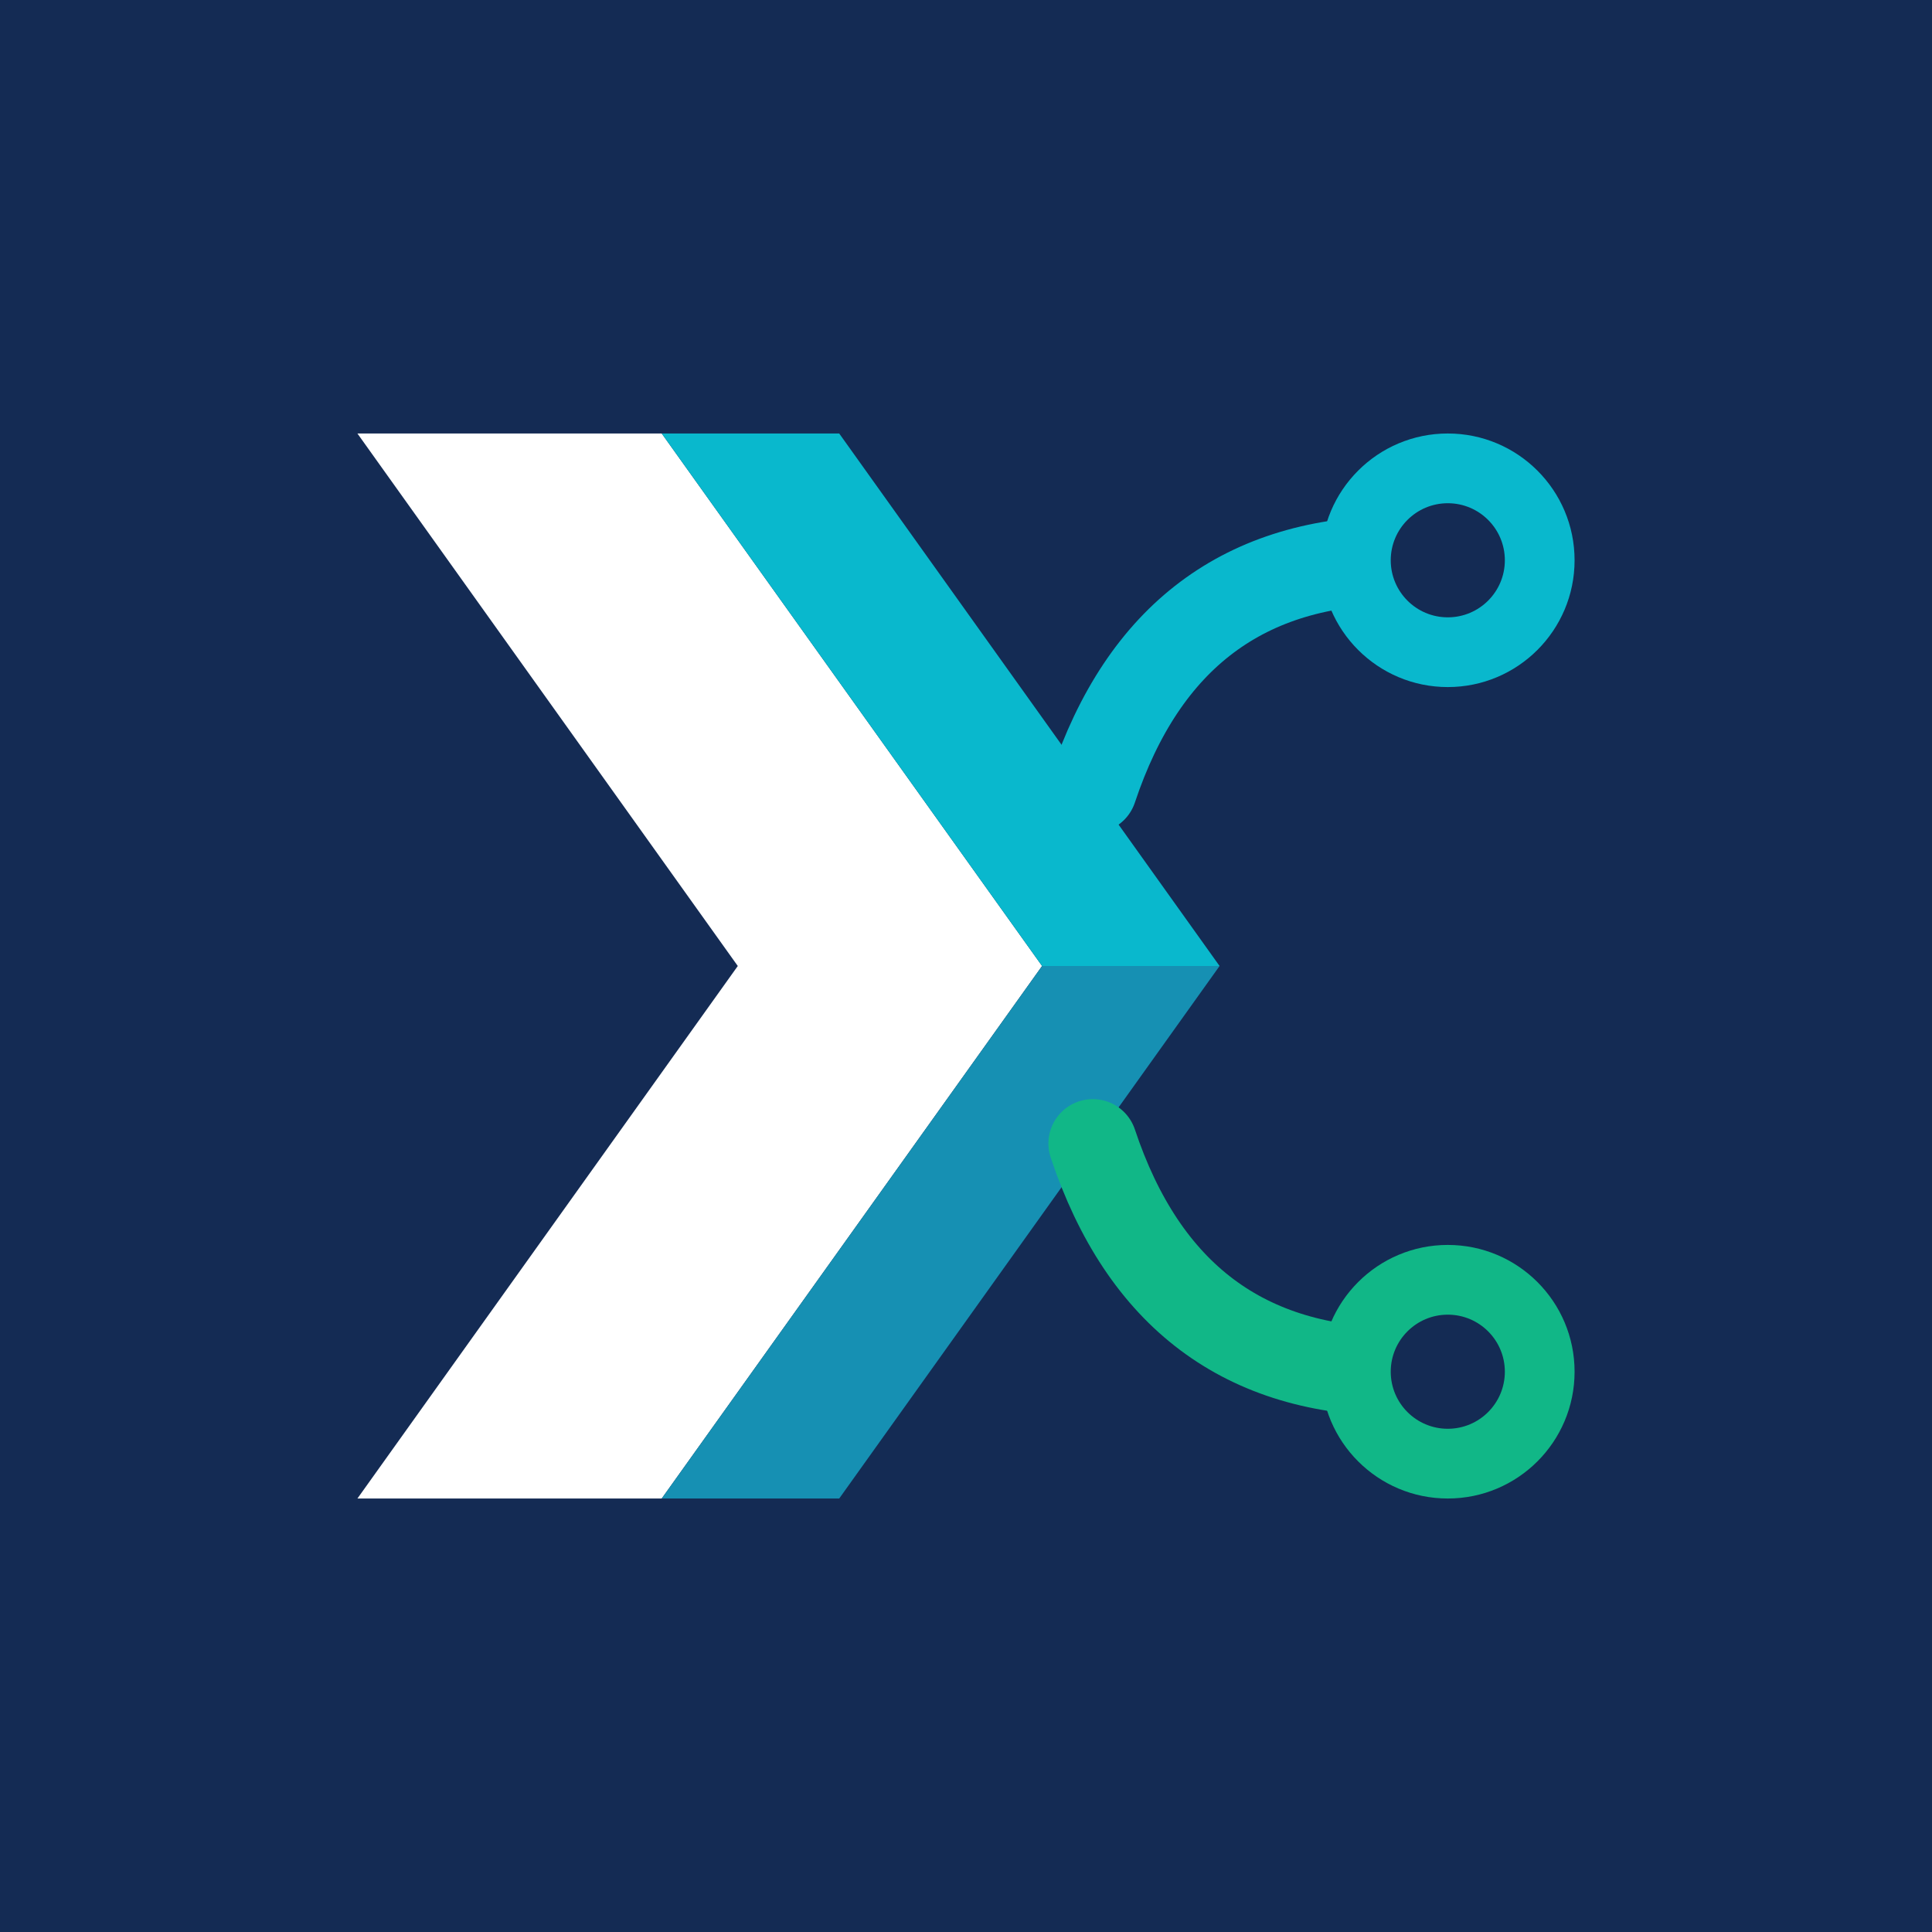
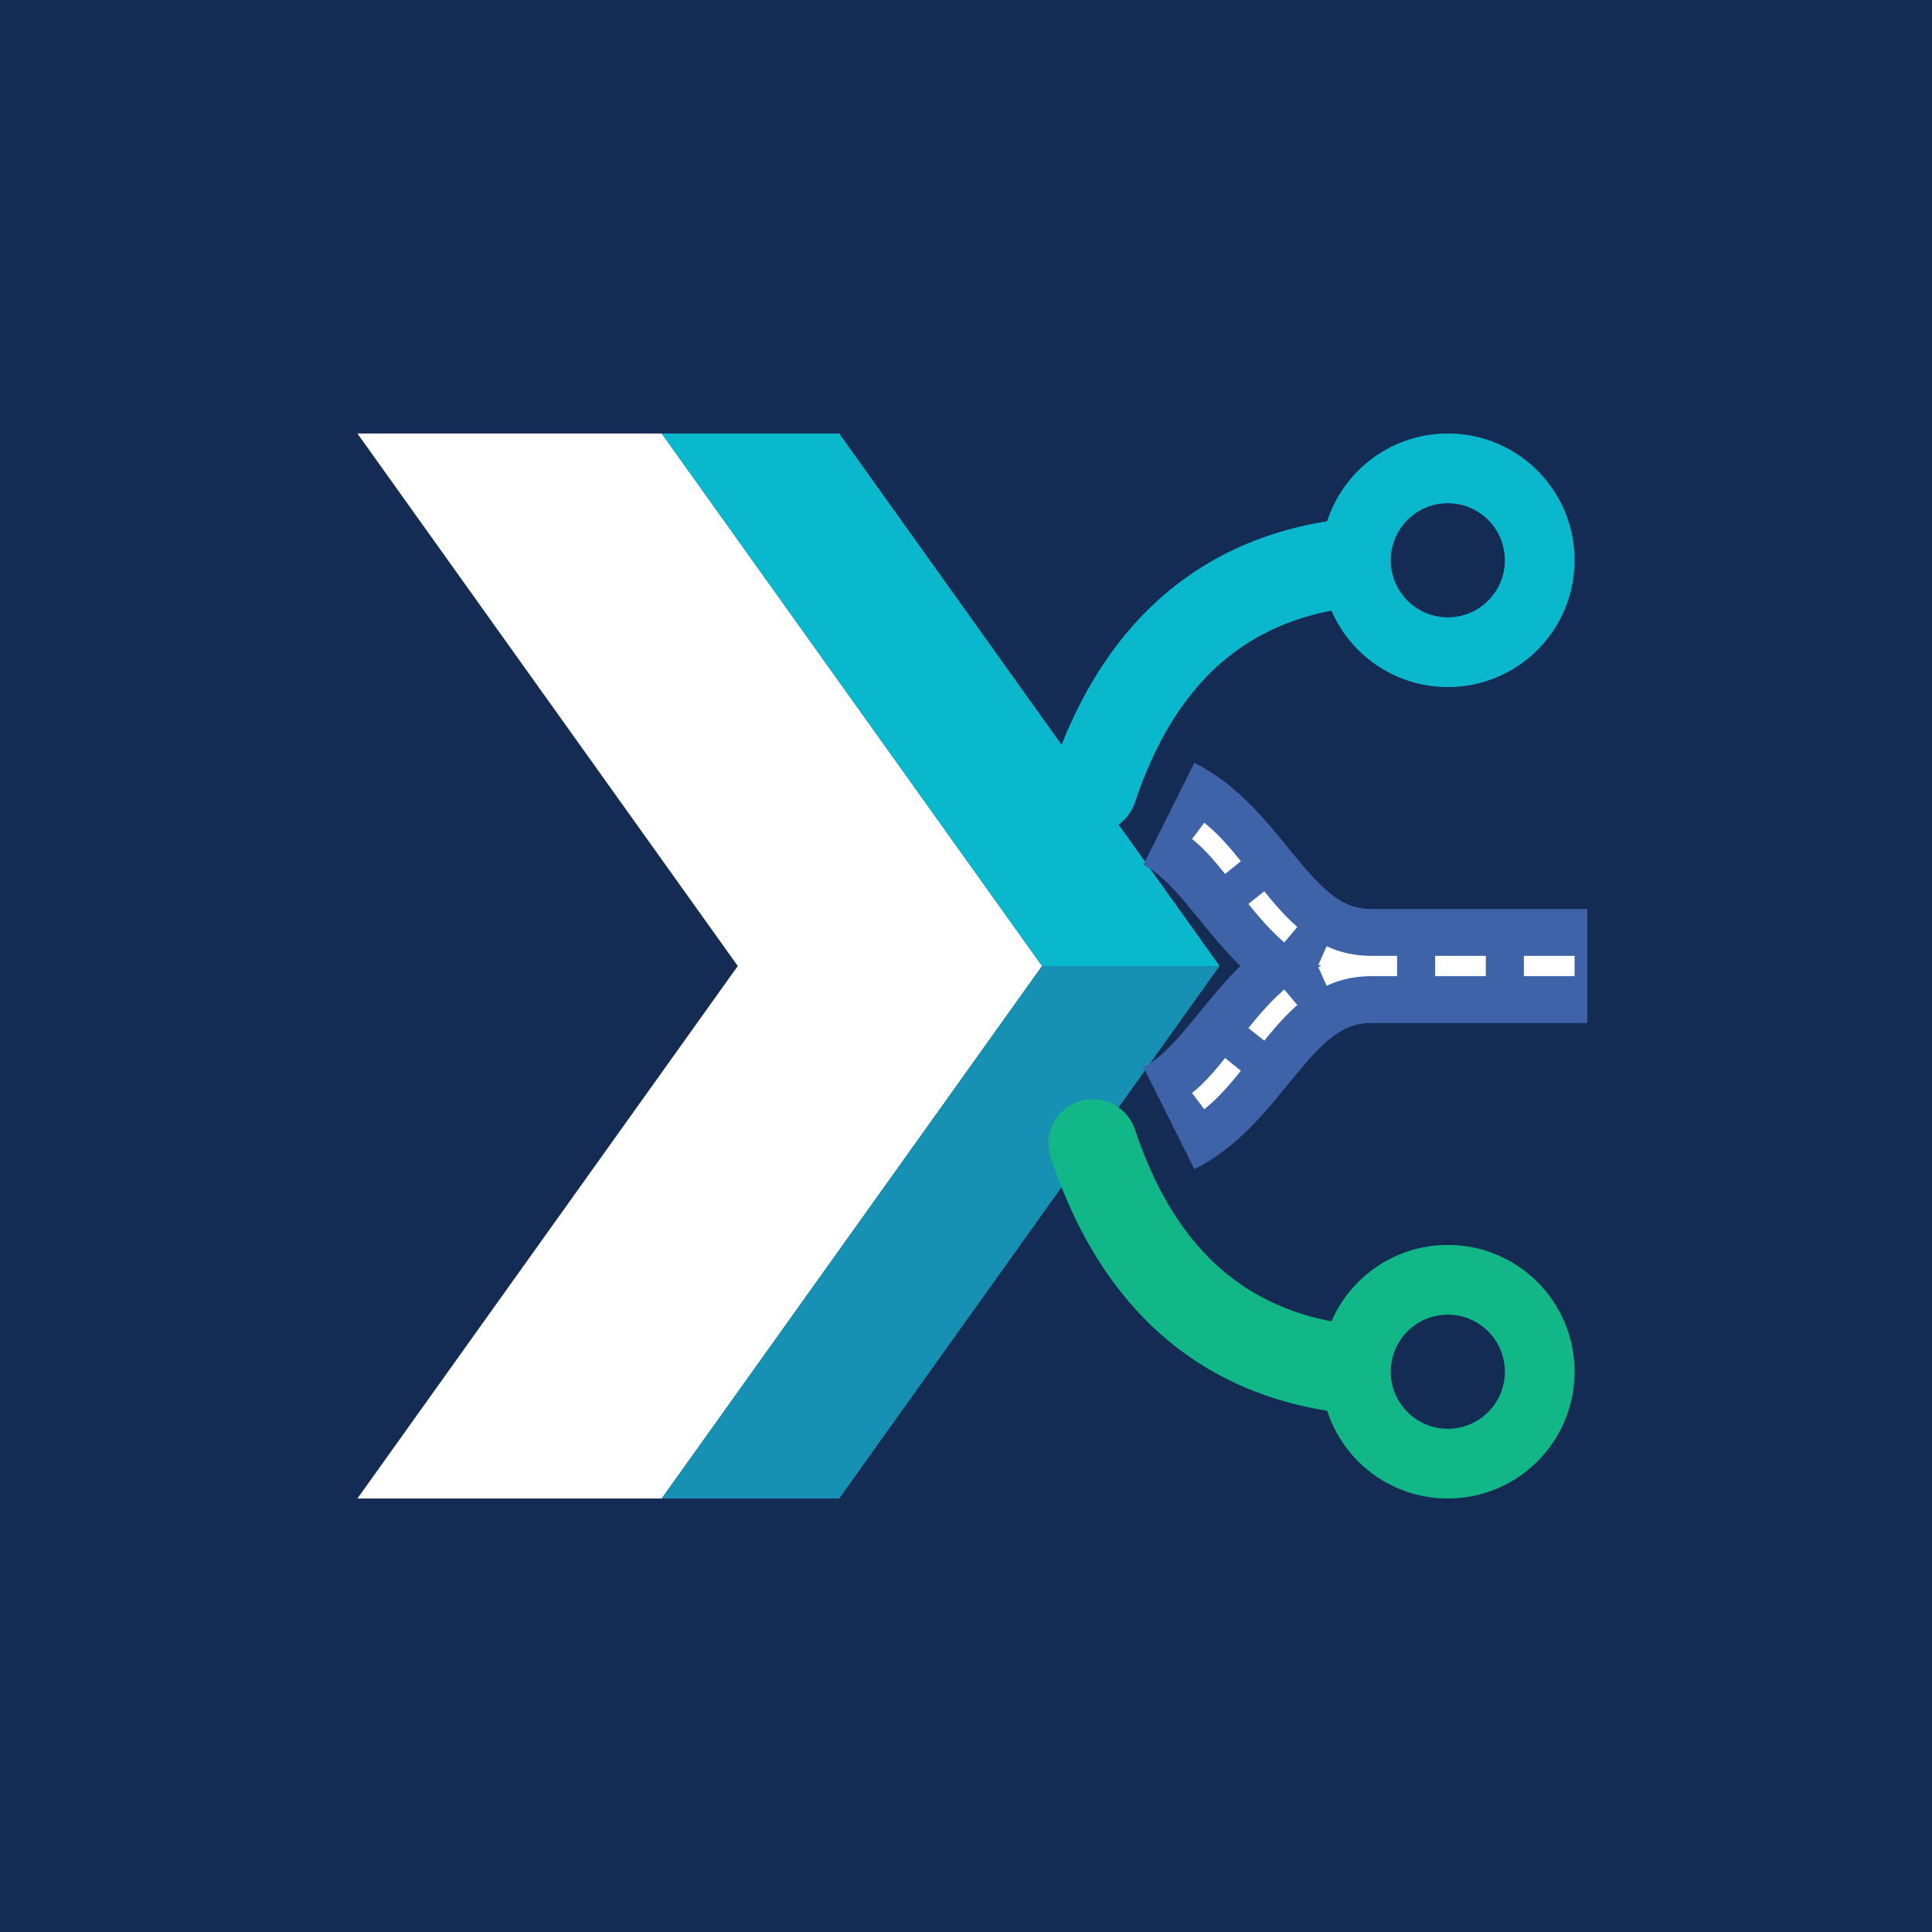
<svg xmlns="http://www.w3.org/2000/svg" viewBox="0 0 64 64">
  <rect width="64" height="64" fill="#142B54" />
  <g transform="translate(11 11) scale(0.42)">
    <path d="M2 8H26L56 50L26 92H2L32 50Z" fill="#fff" />
    <path d="M26 8H40L70 50H56Z" fill="#09B8CD" />
    <path d="M56 50H70L40 92H26Z" fill="#1690B3" />
+     <g fill="none" stroke="#3E63A8" stroke-width="9" stroke-linejoin="round">
+       <path d="M99 50H82M82 50C74 50 72 41 66 38M82 50C74 50 72 59 66 62" />
+     </g>
+     <g fill="none" stroke="#fff" stroke-width="1.6" stroke-dasharray="4 3">
+       <path d="M98 50H82M82 50C74 50 72 41 67 38.5M82 50C74 50 72 59 67 61.5" />
+     </g>
    <path d="M60 36C64 24 72 18 84 18" stroke="#09B8CD" stroke-width="7" fill="none" stroke-linecap="round" />
    <path d="M60 64C64 76 72 82 84 82" stroke="#11B787" stroke-width="7" fill="none" stroke-linecap="round" />
    <circle cx="88" cy="18" r="10" fill="#09B8CD" />
    <circle cx="88" cy="18" r="4.5" fill="#142B54" />
    <circle cx="88" cy="82" r="10" fill="#11B787" />
    <circle cx="88" cy="82" r="4.5" fill="#142B54" />
  </g>
</svg>
